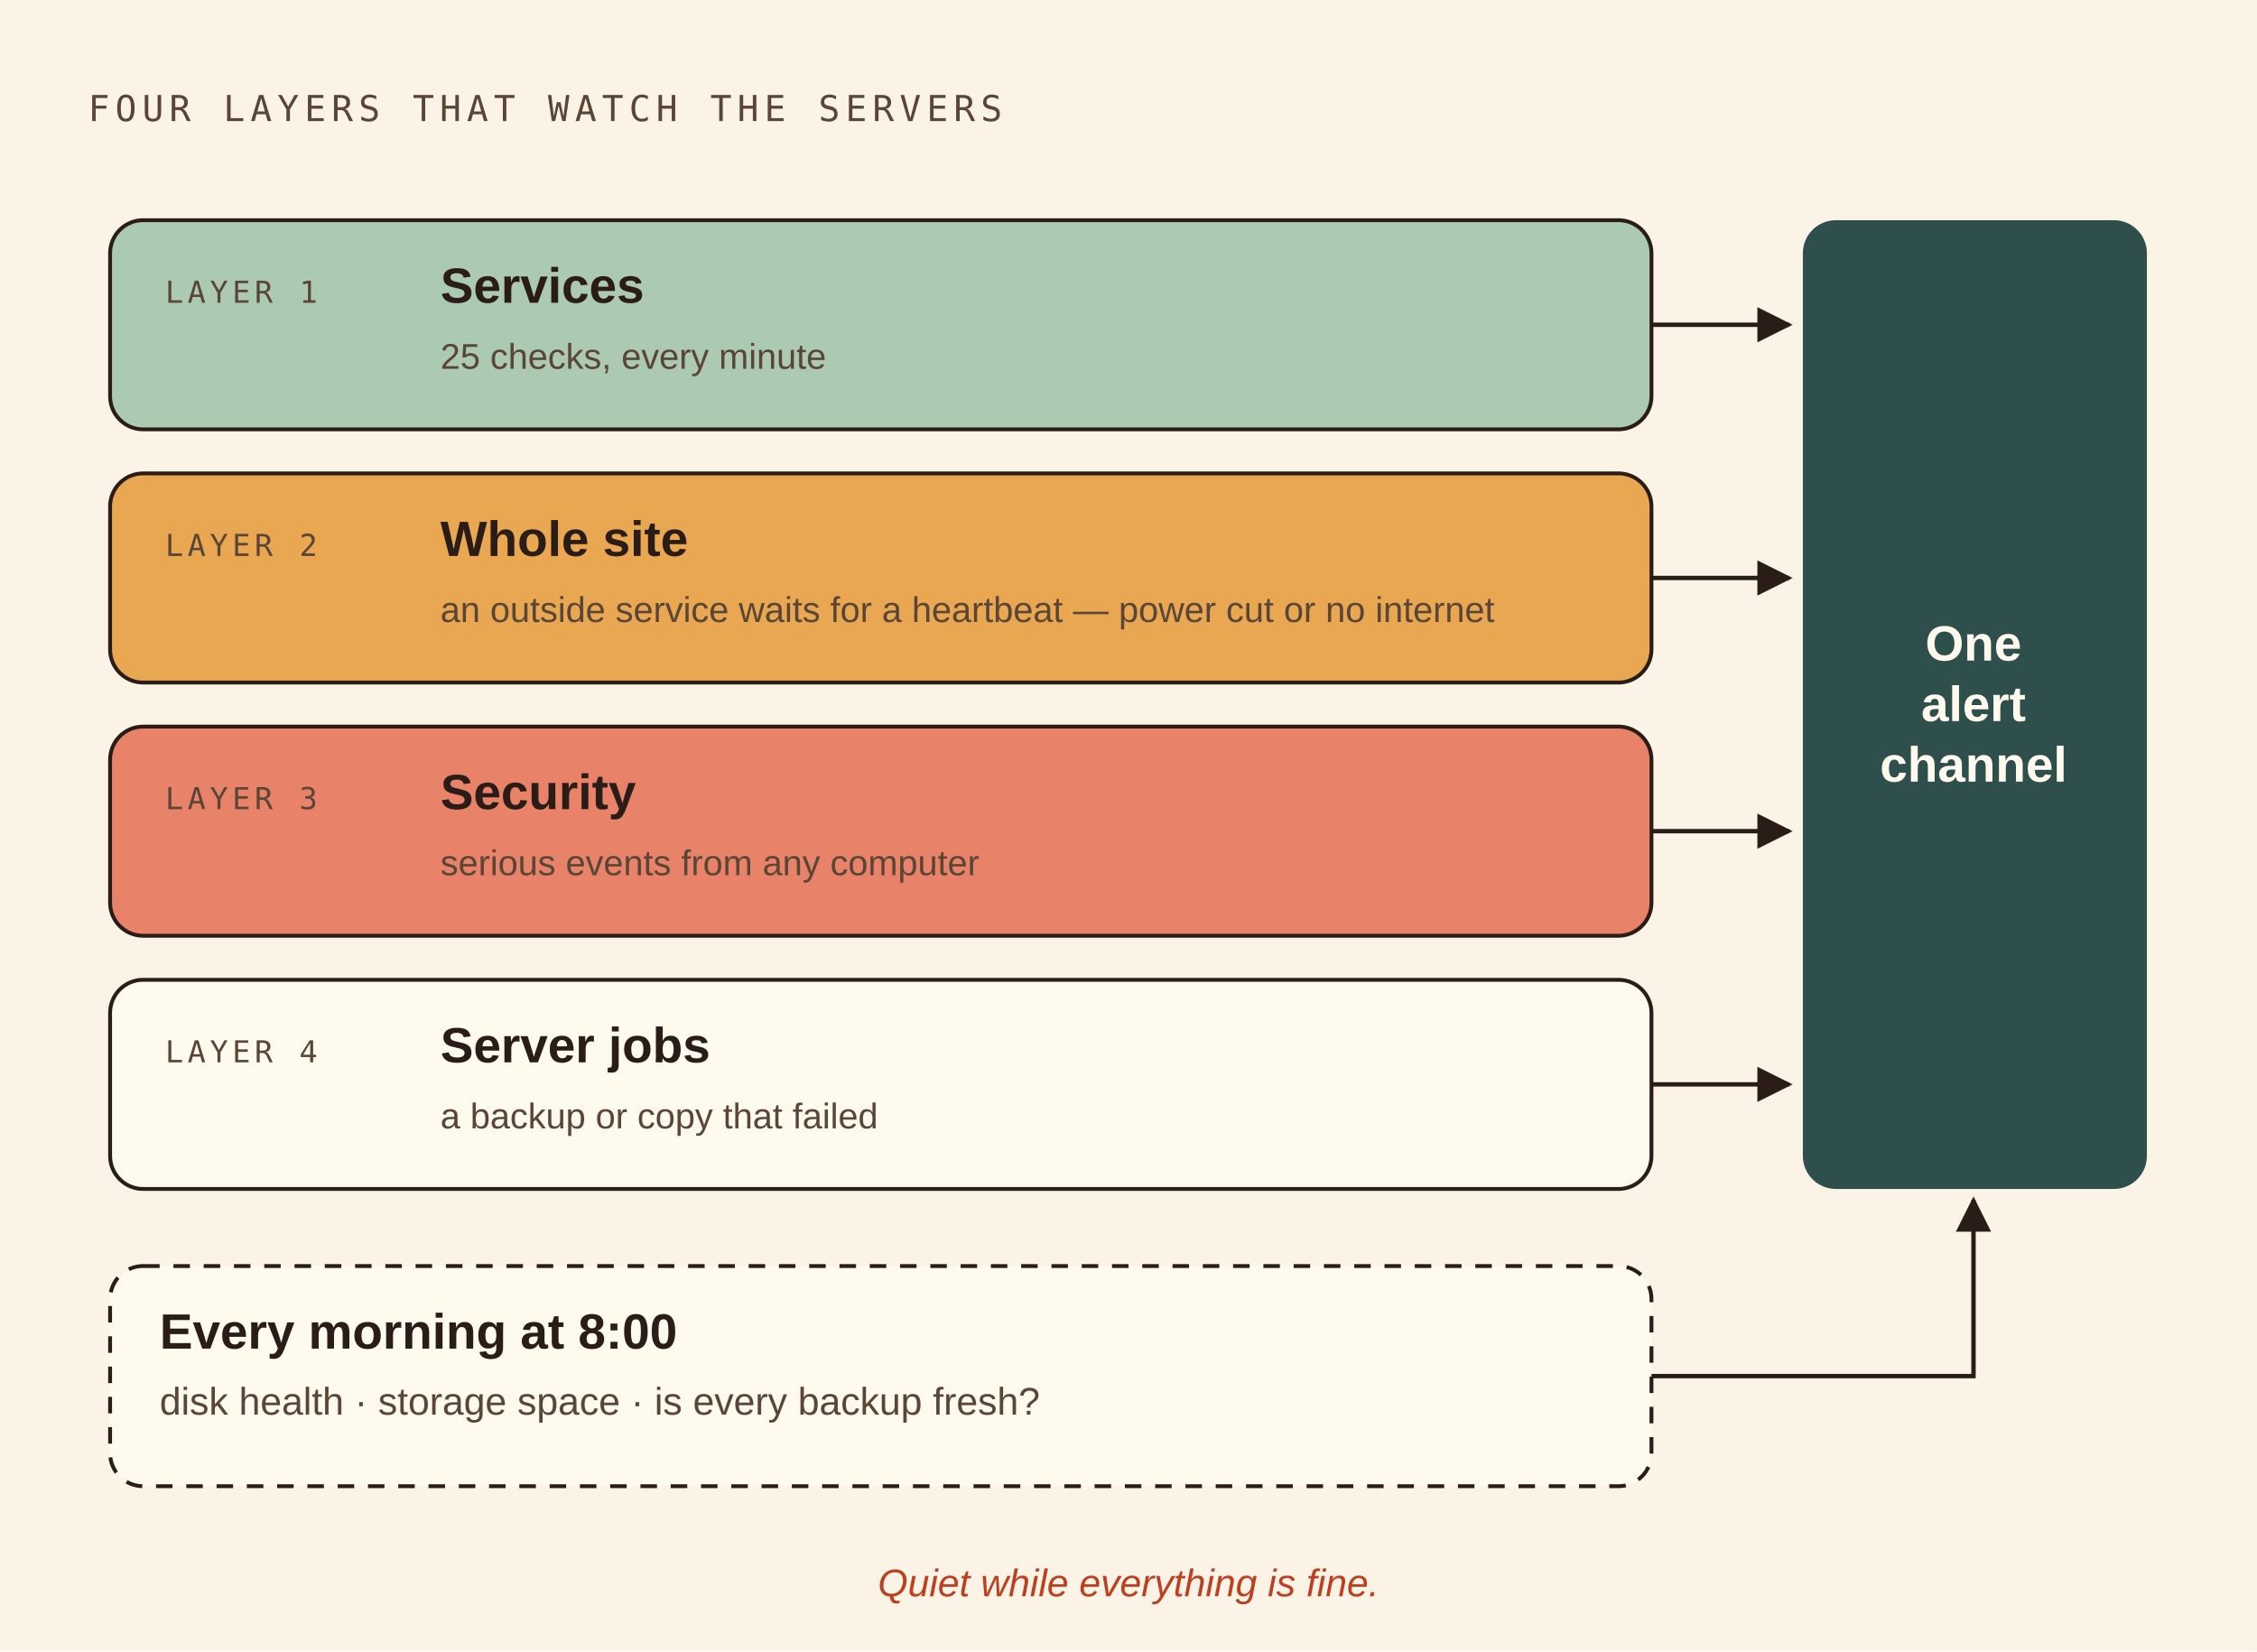
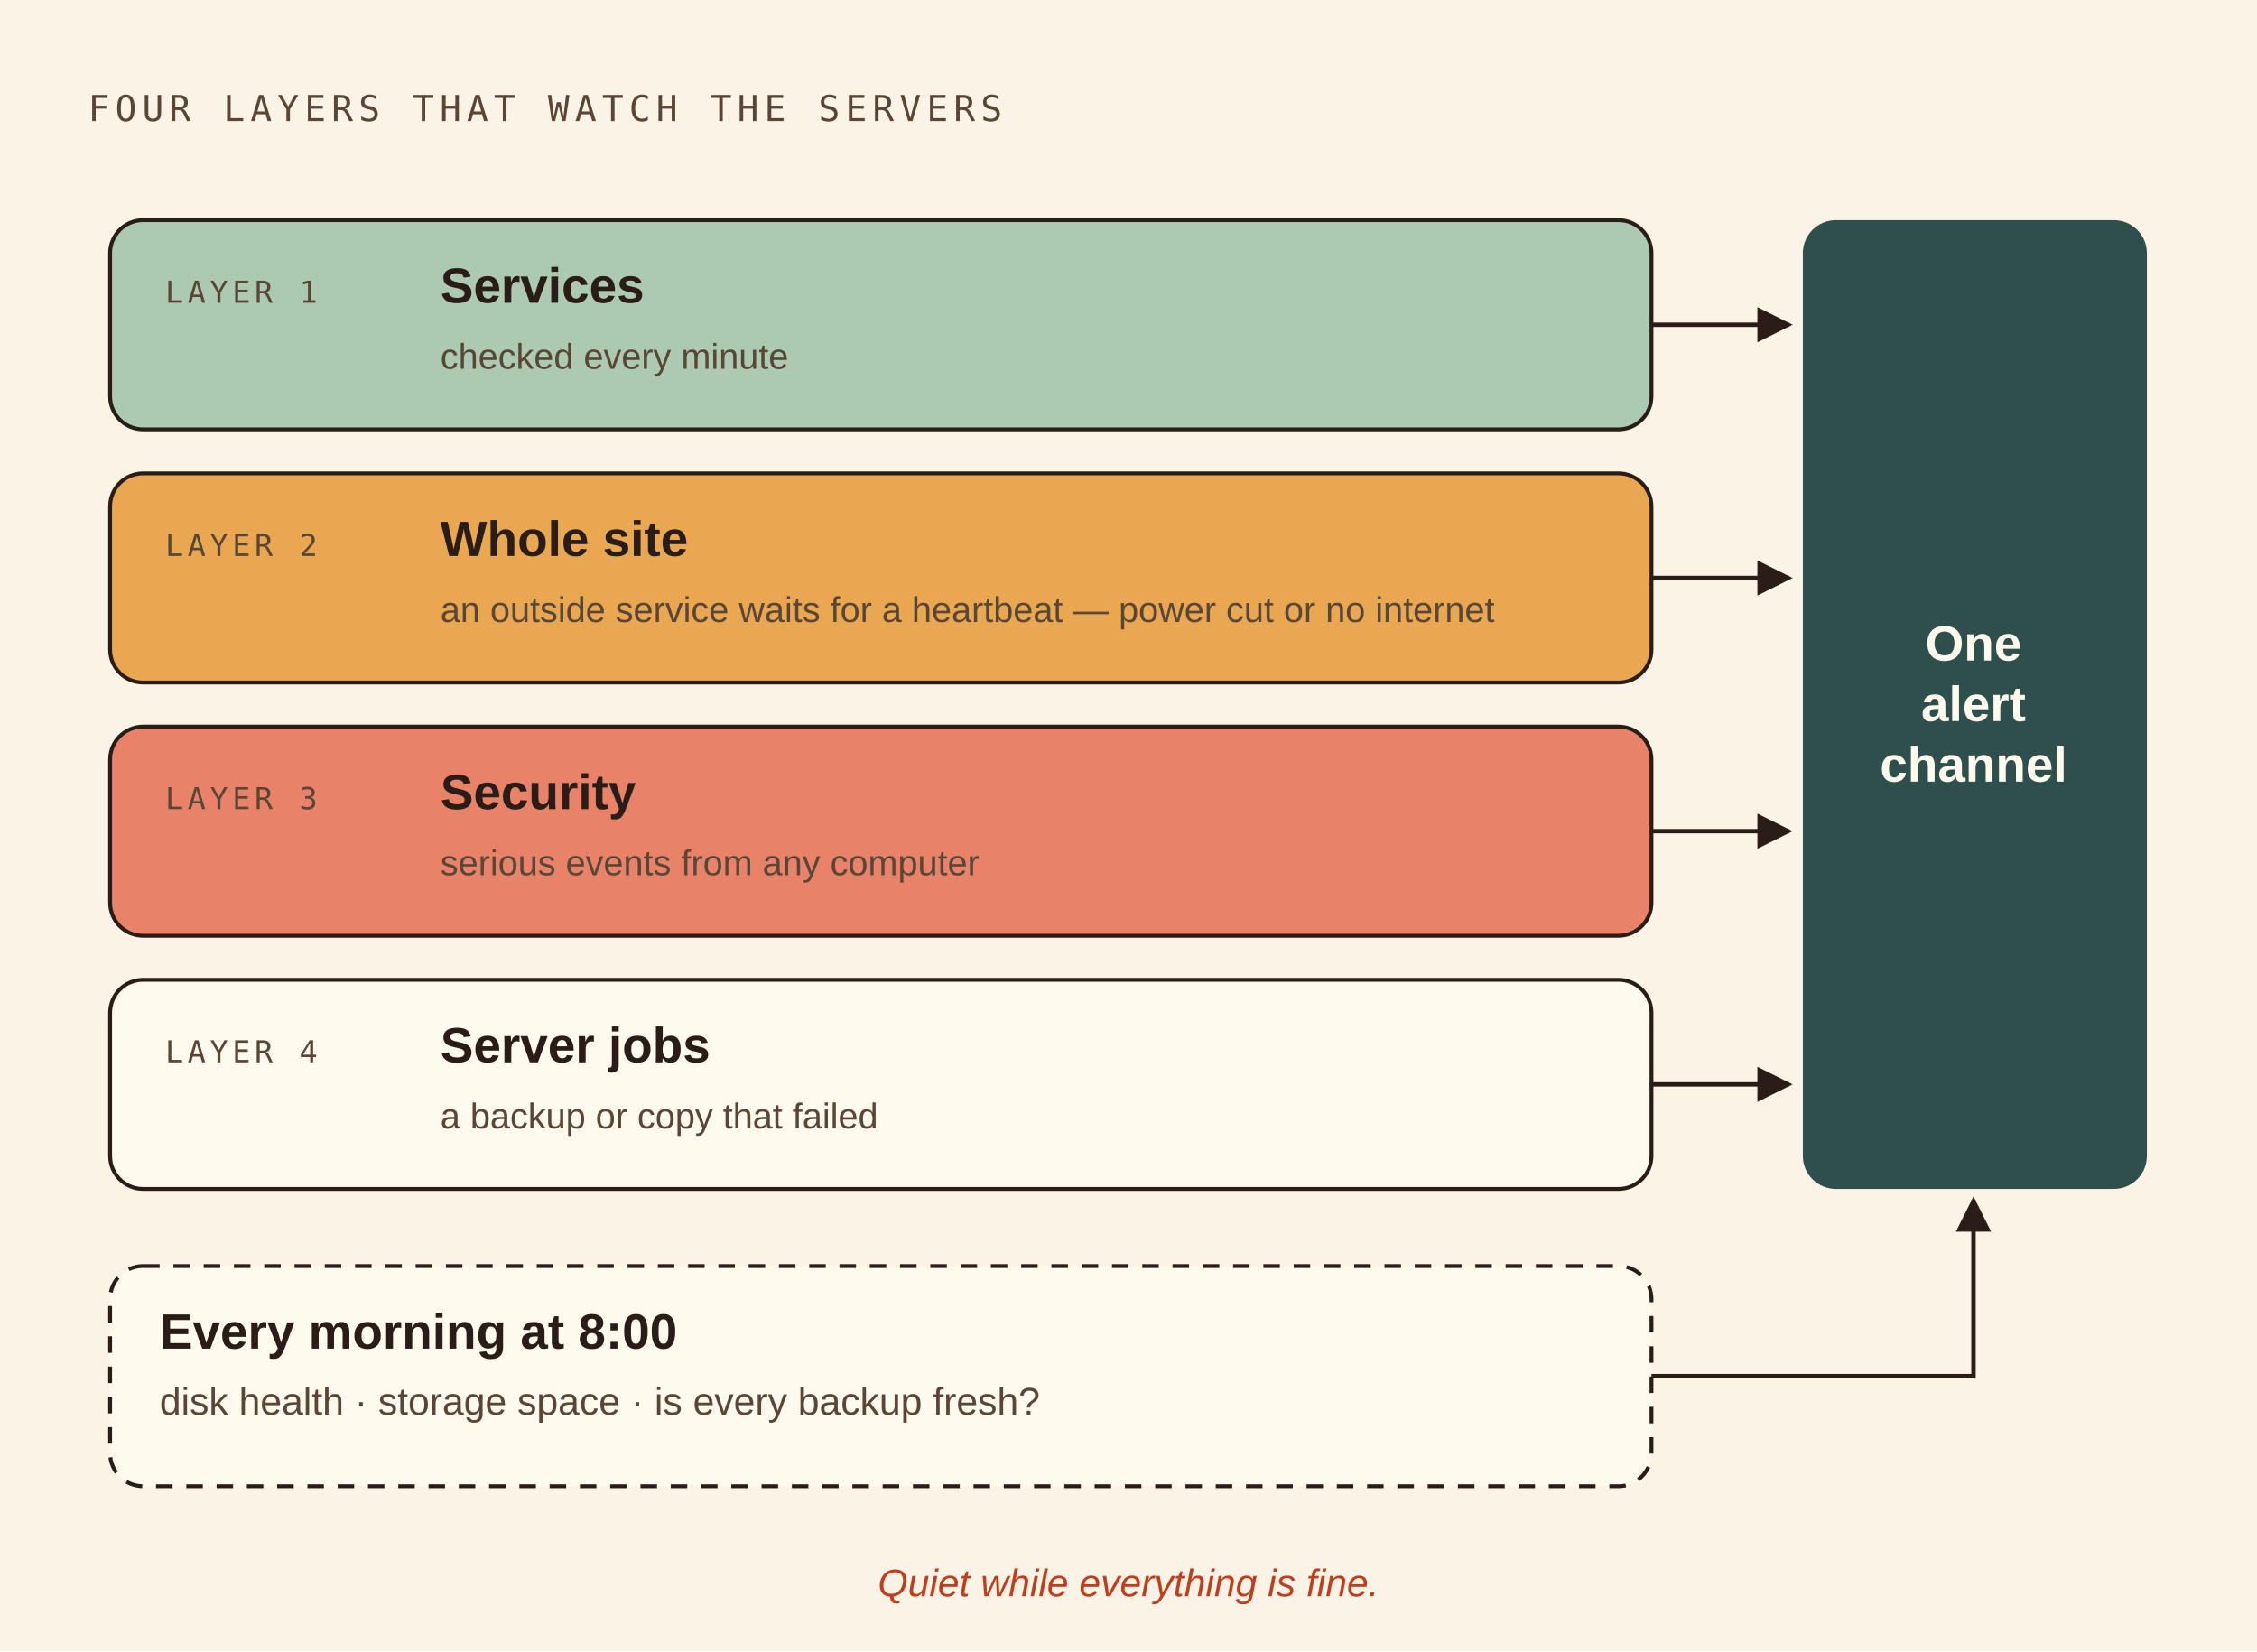
<svg xmlns="http://www.w3.org/2000/svg" viewBox="0 0 820 600" width="820" height="600">
  <defs>
    <marker id="a" viewBox="0 0 10 10" refX="9" refY="5" markerWidth="8" markerHeight="8" orient="auto-start-reverse">
      <path d="M0 0 L10 5 L0 10 z" fill="#2A1D17" />
    </marker>
  </defs>
  <rect width="820" height="600" fill="#FBF4E6" />
  <text x="32" y="44" font-family="Consolas, 'SF Mono', Menlo, monospace" font-size="13" font-weight="400" fill="#5A4636" text-anchor="start" letter-spacing="2">FOUR LAYERS THAT WATCH THE SERVERS</text>
  <rect x="40" y="80" width="560" height="76" rx="12" fill="#ACCAB2" stroke="#2A1D17" stroke-width="1.4" />
  <text x="60" y="110" font-family="Consolas, 'SF Mono', Menlo, monospace" font-size="11" font-weight="400" fill="#5A4636" text-anchor="start" letter-spacing="1.5">LAYER 1</text>
  <text x="160" y="110" font-family="'Segoe UI', 'Helvetica Neue', Arial, sans-serif" font-size="18" font-weight="600" fill="#2A1D17" text-anchor="start">Services</text>
-   <text x="160" y="134" font-family="'Segoe UI', 'Helvetica Neue', Arial, sans-serif" font-size="13" font-weight="400" fill="#5A4636" text-anchor="start">25 checks, every minute</text>
+   <text x="160" y="134" font-family="'Segoe UI', 'Helvetica Neue', Arial, sans-serif" font-size="13" font-weight="400" fill="#5A4636" text-anchor="start">checked every minute</text>
  <path d="M600 118 L650 118" fill="none" stroke="#2A1D17" stroke-width="1.6" marker-end="url(#a)" />
  <rect x="40" y="172" width="560" height="76" rx="12" fill="#E9A752" stroke="#2A1D17" stroke-width="1.4" />
  <text x="60" y="202" font-family="Consolas, 'SF Mono', Menlo, monospace" font-size="11" font-weight="400" fill="#5A4636" text-anchor="start" letter-spacing="1.5">LAYER 2</text>
  <text x="160" y="202" font-family="'Segoe UI', 'Helvetica Neue', Arial, sans-serif" font-size="18" font-weight="600" fill="#2A1D17" text-anchor="start">Whole site</text>
  <text x="160" y="226" font-family="'Segoe UI', 'Helvetica Neue', Arial, sans-serif" font-size="13" font-weight="400" fill="#5A4636" text-anchor="start">an outside service waits for a heartbeat — power cut or no internet</text>
  <path d="M600 210 L650 210" fill="none" stroke="#2A1D17" stroke-width="1.6" marker-end="url(#a)" />
  <rect x="40" y="264" width="560" height="76" rx="12" fill="#E8836A" stroke="#2A1D17" stroke-width="1.4" />
  <text x="60" y="294" font-family="Consolas, 'SF Mono', Menlo, monospace" font-size="11" font-weight="400" fill="#5A4636" text-anchor="start" letter-spacing="1.5">LAYER 3</text>
  <text x="160" y="294" font-family="'Segoe UI', 'Helvetica Neue', Arial, sans-serif" font-size="18" font-weight="600" fill="#2A1D17" text-anchor="start">Security</text>
  <text x="160" y="318" font-family="'Segoe UI', 'Helvetica Neue', Arial, sans-serif" font-size="13" font-weight="400" fill="#5A4636" text-anchor="start">serious events from any computer</text>
  <path d="M600 302 L650 302" fill="none" stroke="#2A1D17" stroke-width="1.6" marker-end="url(#a)" />
  <rect x="40" y="356" width="560" height="76" rx="12" fill="#FFF9EE" stroke="#2A1D17" stroke-width="1.4" />
  <text x="60" y="386" font-family="Consolas, 'SF Mono', Menlo, monospace" font-size="11" font-weight="400" fill="#5A4636" text-anchor="start" letter-spacing="1.5">LAYER 4</text>
  <text x="160" y="386" font-family="'Segoe UI', 'Helvetica Neue', Arial, sans-serif" font-size="18" font-weight="600" fill="#2A1D17" text-anchor="start">Server jobs</text>
  <text x="160" y="410" font-family="'Segoe UI', 'Helvetica Neue', Arial, sans-serif" font-size="13" font-weight="400" fill="#5A4636" text-anchor="start">a backup or copy that failed</text>
  <path d="M600 394 L650 394" fill="none" stroke="#2A1D17" stroke-width="1.6" marker-end="url(#a)" />
  <rect x="655" y="80" width="125" height="352" rx="12" fill="#2F4F4D" />
  <text x="717" y="240" font-family="'Segoe UI', 'Helvetica Neue', Arial, sans-serif" font-size="18" font-weight="600" fill="#FFF9EE" text-anchor="middle">One</text>
  <text x="717" y="262" font-family="'Segoe UI', 'Helvetica Neue', Arial, sans-serif" font-size="18" font-weight="600" fill="#FFF9EE" text-anchor="middle">alert</text>
  <text x="717" y="284" font-family="'Segoe UI', 'Helvetica Neue', Arial, sans-serif" font-size="18" font-weight="600" fill="#FFF9EE" text-anchor="middle">channel</text>
  <rect x="40" y="460" width="560" height="80" rx="12" fill="#FFF9EE" stroke="#2A1D17" stroke-width="1.4" stroke-dasharray="6 5" />
  <text x="58" y="490" font-family="'Segoe UI', 'Helvetica Neue', Arial, sans-serif" font-size="18" font-weight="600" fill="#2A1D17" text-anchor="start">Every morning at 8:00</text>
  <text x="58" y="514" font-family="'Segoe UI', 'Helvetica Neue', Arial, sans-serif" font-size="14" font-weight="400" fill="#5A4636" text-anchor="start">disk health · storage space · is every backup fresh?</text>
  <path d="M600 500 L717 500 L717 436" fill="none" stroke="#2A1D17" stroke-width="1.6" marker-end="url(#a)" />
  <text x="410" y="580" font-family="'Segoe UI', 'Helvetica Neue', Arial, sans-serif" font-size="14" font-weight="400" fill="#BF3E1E" text-anchor="middle" font-style="italic">Quiet while everything is fine.</text>
</svg>
